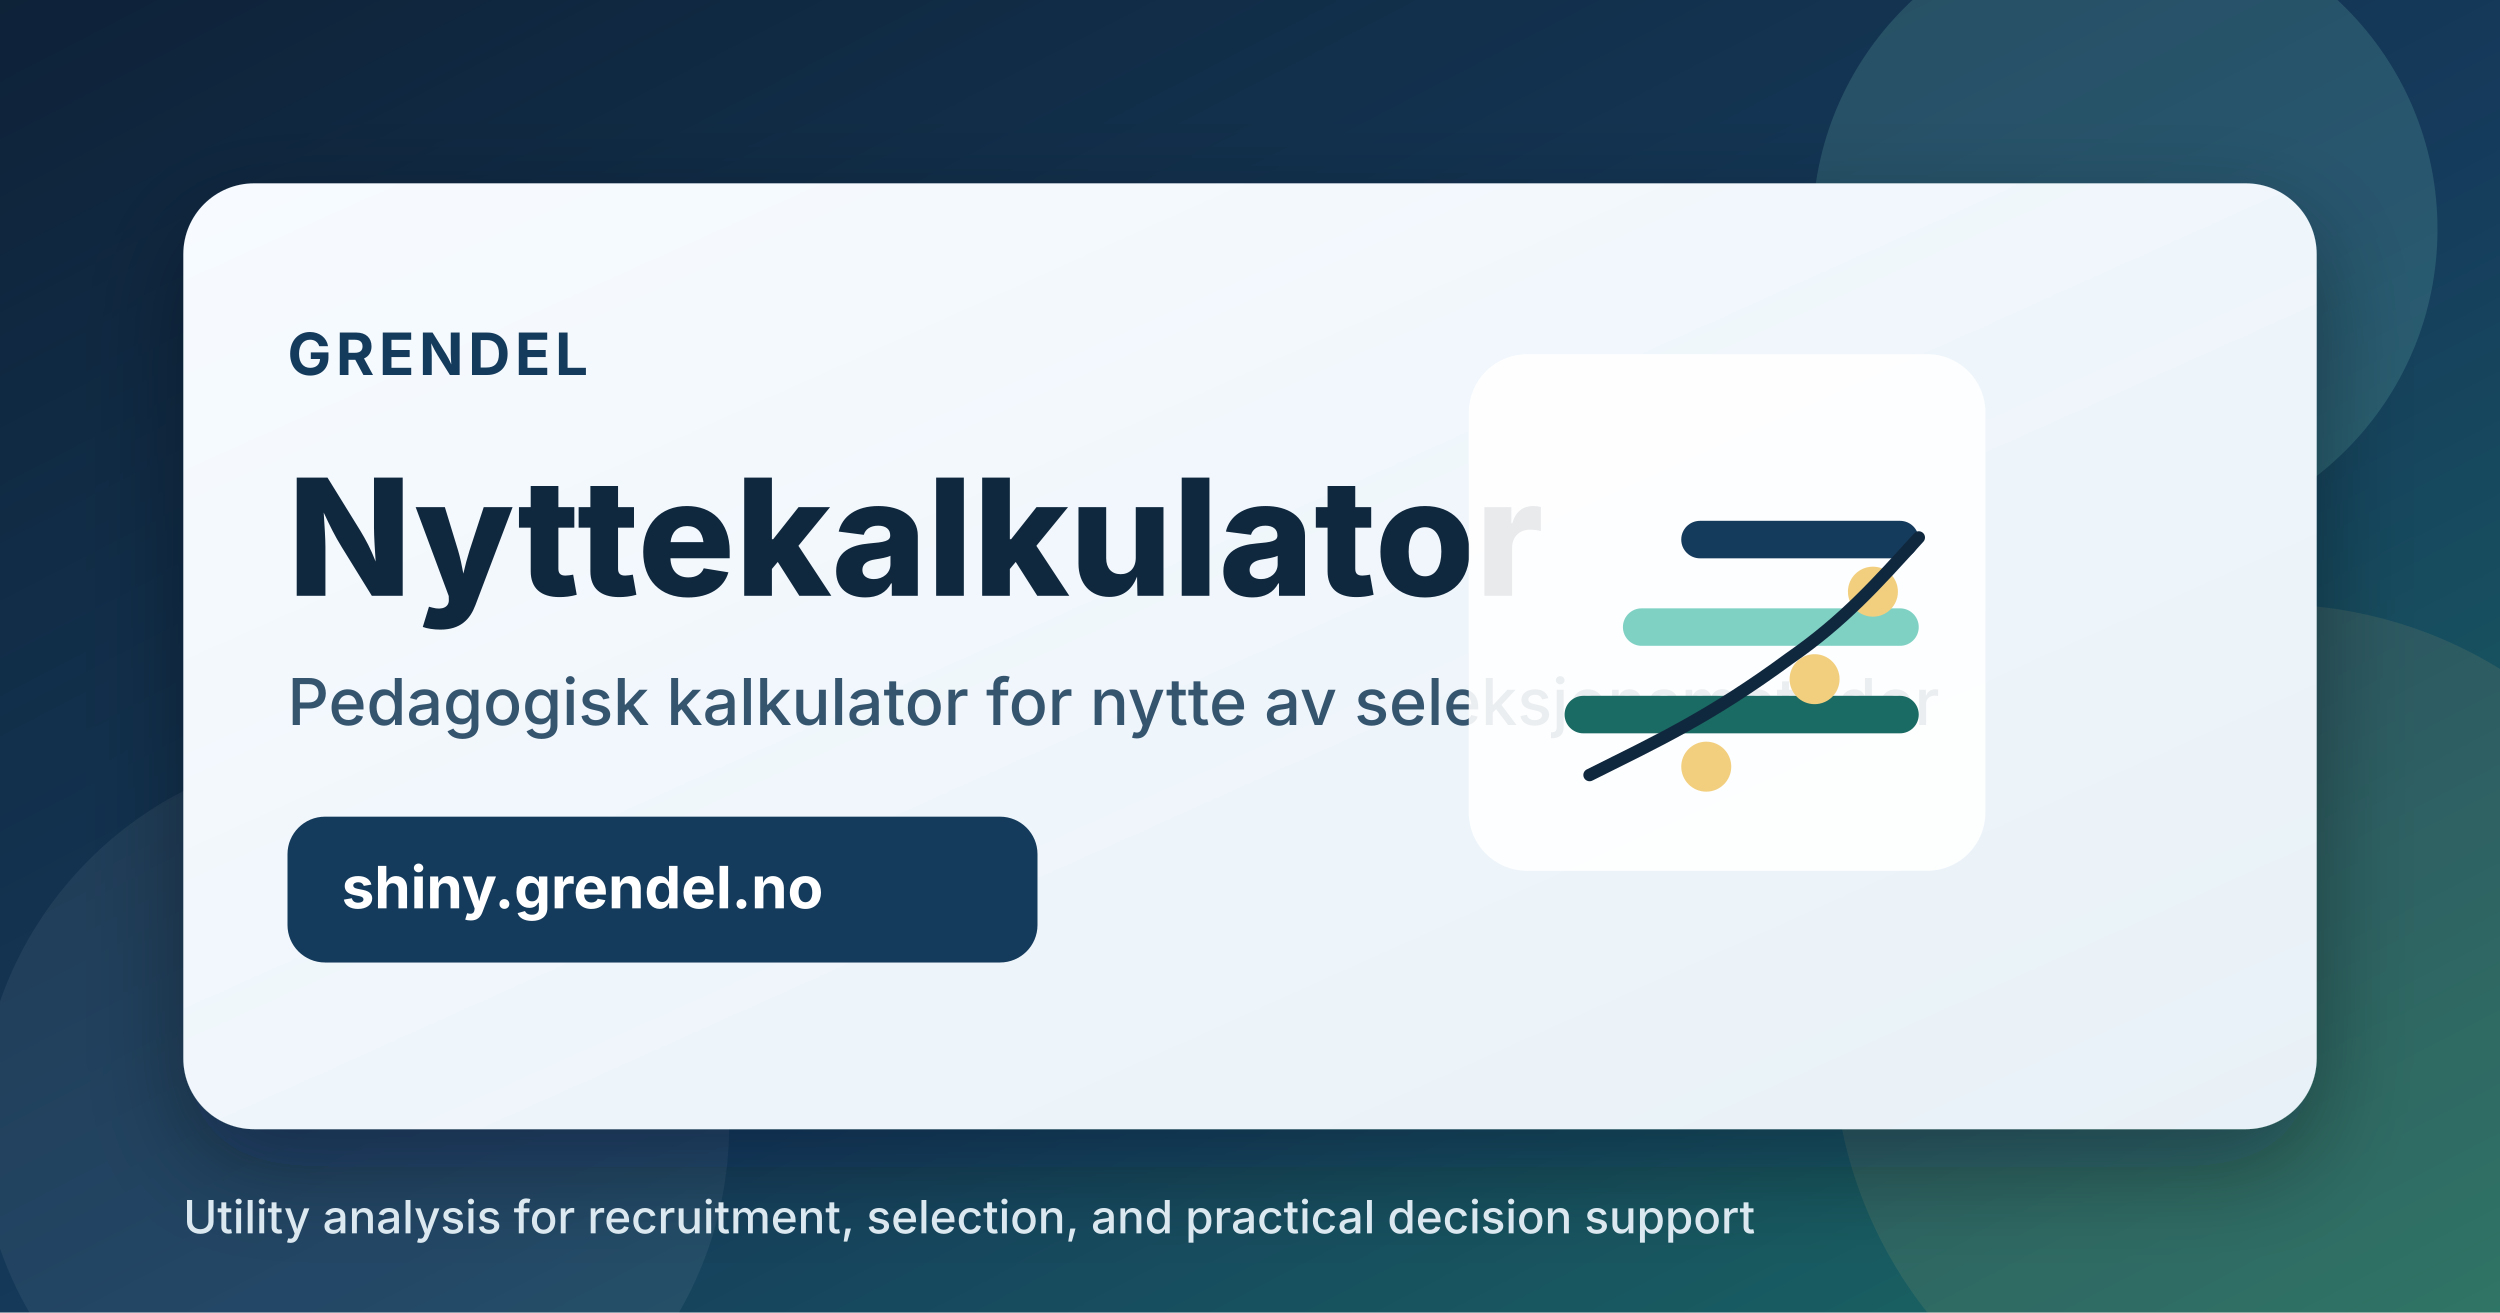
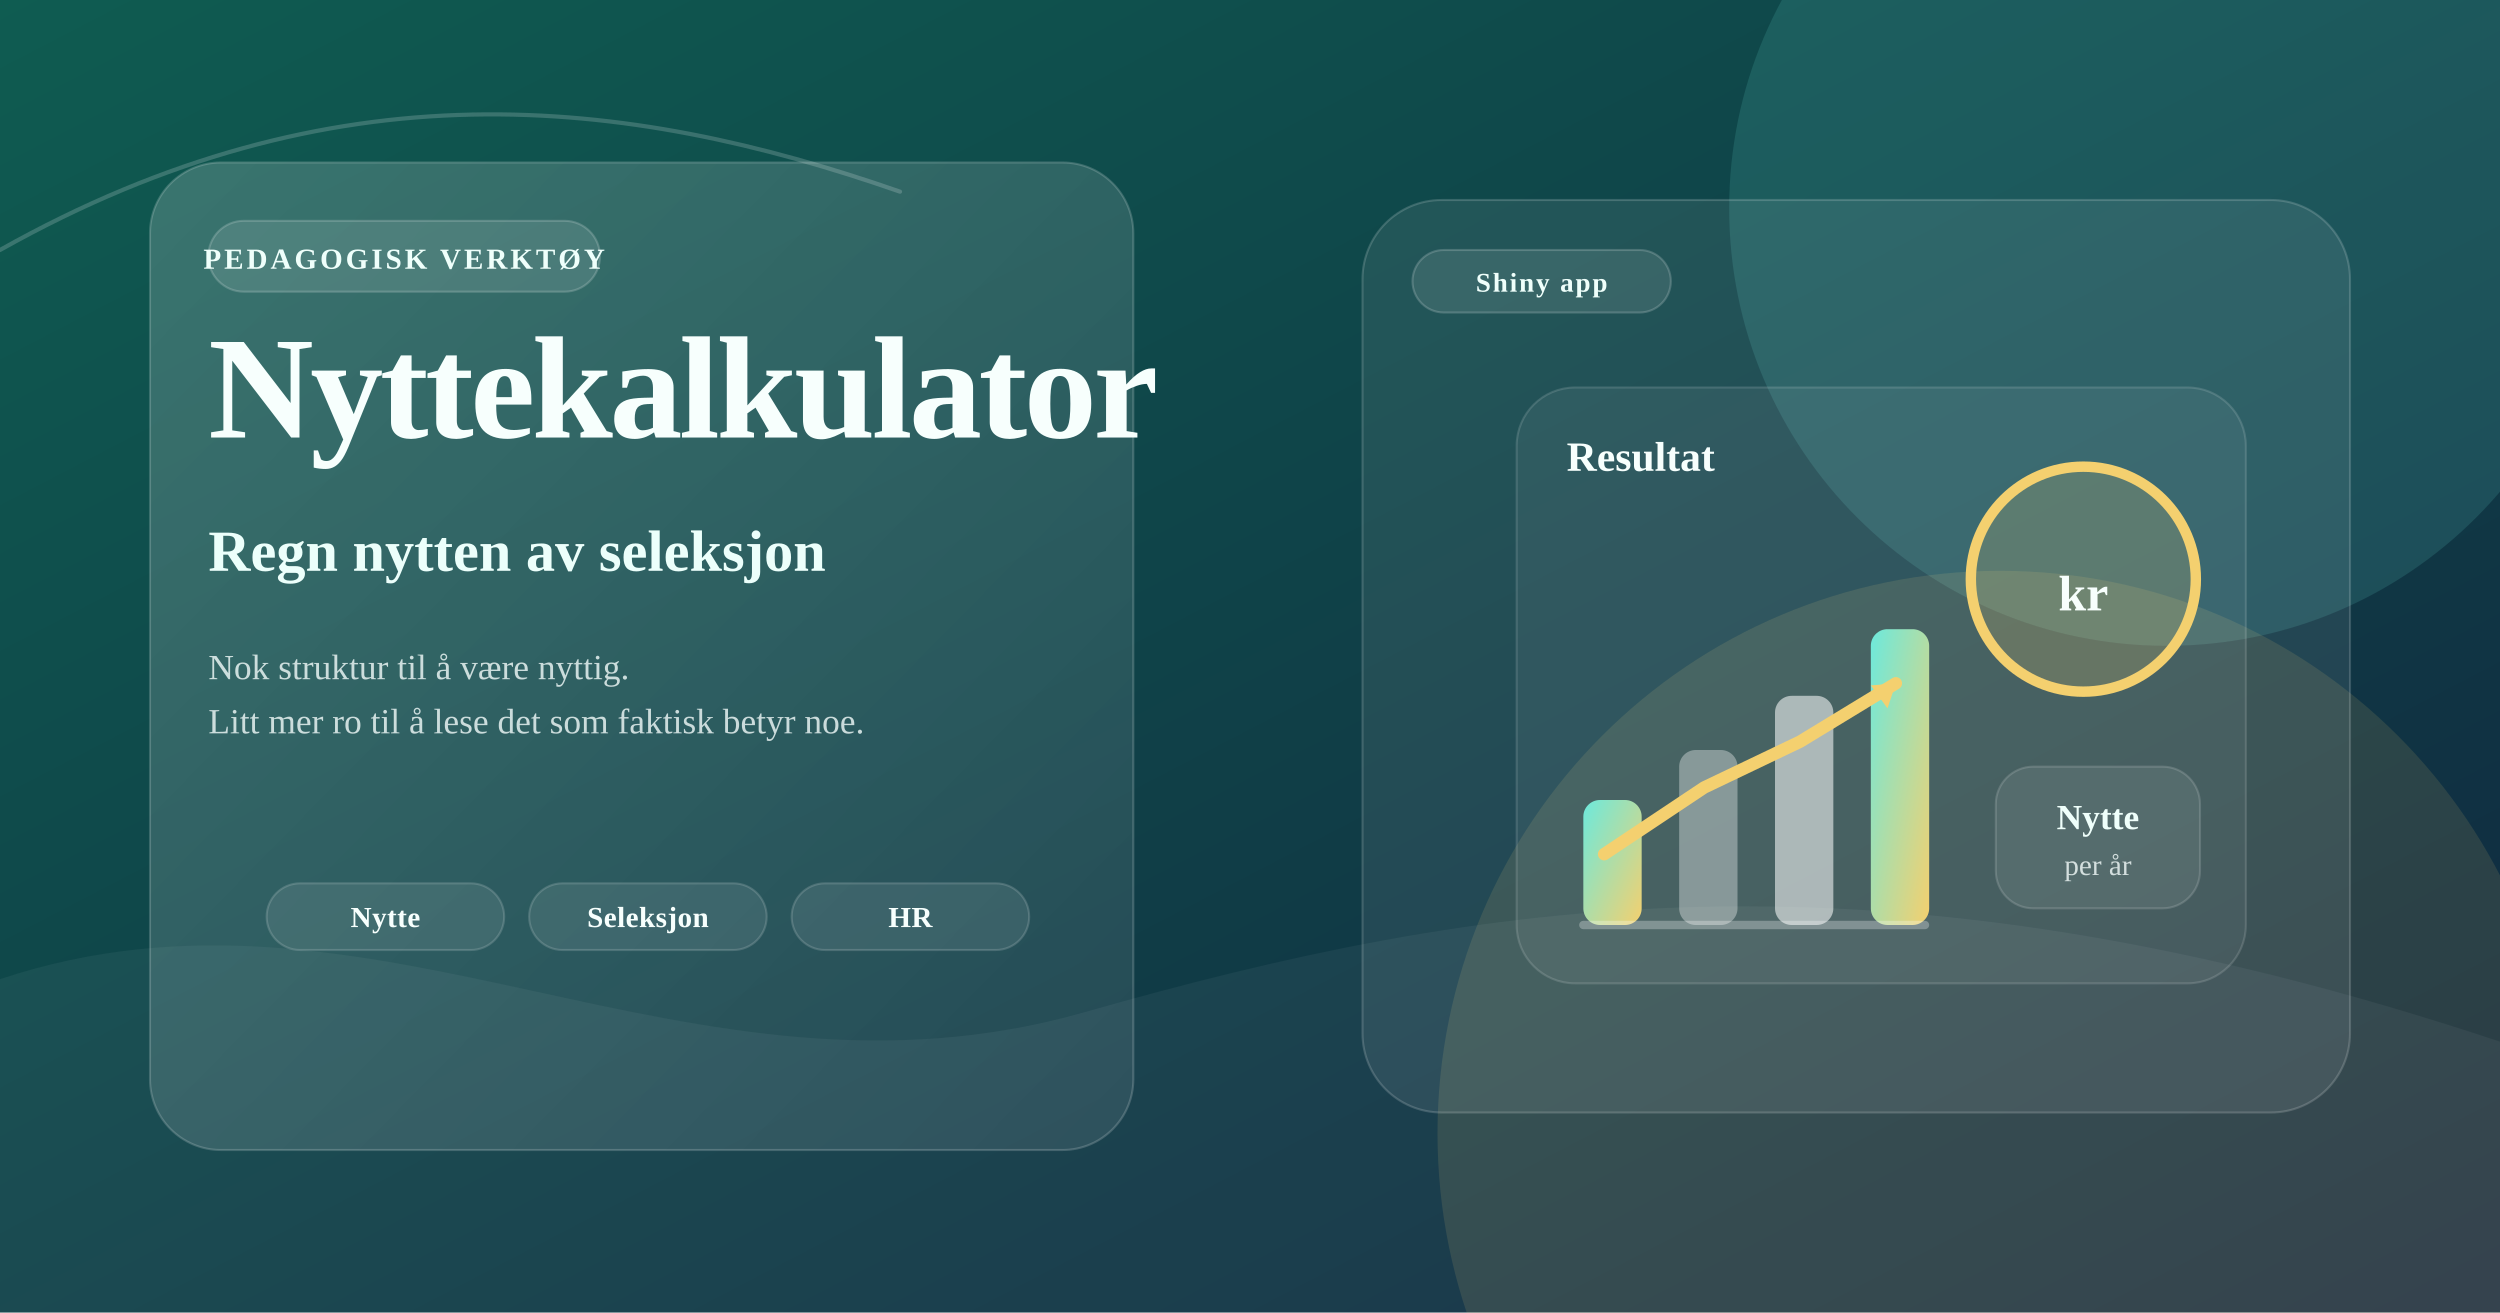
- <svg xmlns="http://www.w3.org/2000/svg" width="1200" height="630" viewBox="0 0 1200 630">
+ <svg xmlns="http://www.w3.org/2000/svg" viewBox="0 0 1200 630" role="img" aria-labelledby="title desc">
  <defs>
    <linearGradient id="bg" x1="0" y1="0" x2="1" y2="1">
-       <stop offset="0%" stop-color="#0e2238" />
-       <stop offset="55%" stop-color="#153b5c" />
-       <stop offset="100%" stop-color="#1a6b63" />
+       <stop offset="0%" stop-color="#0f5c51" />
+       <stop offset="100%" stop-color="#10263f" />
    </linearGradient>
-     <linearGradient id="card" x1="0" y1="0" x2="1" y2="1">
-       <stop offset="0%" stop-color="#f7fbff" />
-       <stop offset="100%" stop-color="#e8f1f7" />
+     <linearGradient id="panel" x1="0" y1="0" x2="1" y2="1">
+       <stop offset="0%" stop-color="#ffffff" stop-opacity="0.18" />
+       <stop offset="100%" stop-color="#ffffff" stop-opacity="0.08" />
    </linearGradient>
-     <filter id="shadow" x="-20%" y="-20%" width="140%" height="140%">
-       <feDropShadow dx="0" dy="18" stdDeviation="24" flood-color="#07111d" flood-opacity="0.35" />
-     </filter>
+     <linearGradient id="accent" x1="0" y1="0" x2="1" y2="1">
+       <stop offset="0%" stop-color="#6de9dc" />
+       <stop offset="100%" stop-color="#f4d06f" />
+     </linearGradient>
  </defs>
  <rect width="1200" height="630" fill="url(#bg)" />
-   <circle cx="1020" cy="110" r="150" fill="#7fd1c4" opacity="0.18" />
-   <circle cx="1090" cy="500" r="210" fill="#f2cf7f" opacity="0.10" />
-   <circle cx="170" cy="540" r="180" fill="#ffffff" opacity="0.06" />
-   <rect x="88" y="88" width="1024" height="454" rx="34" fill="url(#card)" filter="url(#shadow)" />
-   <text x="138" y="180" fill="#153b5c" font-family="Inter, Avenir, Helvetica, Arial, sans-serif" font-size="28" font-weight="700" letter-spacing="0.08em">GRENDEL</text>
-   <text x="138" y="286" fill="#10283e" font-family="Inter, Avenir, Helvetica, Arial, sans-serif" font-size="78" font-weight="800">Nyttekalkulator</text>
-   <text x="138" y="348" fill="#35556f" font-family="Inter, Avenir, Helvetica, Arial, sans-serif" font-size="31" font-weight="500">Pedagogisk kalkulator for nytte av seleksjonsmetoder</text>
-   <g transform="translate(138 392)">
-     <rect x="0" y="0" width="360" height="70" rx="18" fill="#153b5c" />
-     <text x="26" y="44" fill="#ffffff" font-family="Inter, Avenir, Helvetica, Arial, sans-serif" font-size="28" font-weight="700">shiny.grendel.no</text>
-   </g>
-   <g transform="translate(705 170)">
-     <rect x="0" y="0" width="248" height="248" rx="28" fill="#ffffff" opacity="0.9" />
-     <g transform="translate(34 34)">
-       <rect x="12" y="130" width="170" height="18" rx="9" fill="#1a6b63" />
-       <rect x="40" y="88" width="142" height="18" rx="9" fill="#7fd1c4" />
-       <rect x="68" y="46" width="114" height="18" rx="9" fill="#153b5c" />
-       <circle cx="80" cy="164" r="12" fill="#f2cf7f" />
-       <circle cx="132" cy="122" r="12" fill="#f2cf7f" />
-       <circle cx="160" cy="80" r="12" fill="#f2cf7f" />
-       <path d="M24 168 C56 152, 82 140, 120 112 C146 94, 162 76, 182 54" fill="none" stroke="#10283e" stroke-width="6" stroke-linecap="round" />
+   <circle cx="1040" cy="100" r="210" fill="#6de9dc" opacity="0.14" />
+   <circle cx="960" cy="544" r="270" fill="#f4d06f" opacity="0.12" />
+   <path d="M0 470 C180 410, 330 540, 520 486 S900 400, 1200 500 L1200 630 L0 630 Z" fill="rgba(255,255,255,0.05)" />
+   <path d="M0 120 C160 30, 300 46, 432 92" fill="none" stroke="rgba(255,255,255,0.18)" stroke-width="2" stroke-linecap="round" />
+   <g transform="translate(72,78)">
+     <rect x="0" y="0" width="472" height="474" rx="34" fill="url(#panel)" stroke="rgba(255,255,255,0.18)" />
+     <rect x="28" y="28" width="188" height="34" rx="17" fill="rgba(255,255,255,0.11)" stroke="rgba(255,255,255,0.18)" />
+     <text x="122" y="51" text-anchor="middle" fill="#effffb" font-size="14" font-weight="800" letter-spacing="1.4">PEDAGOGISK VERKTØY</text>
+     <text x="28" y="132" fill="#f7fffd" font-size="70" font-weight="900" letter-spacing="-1.6">Nyttekalkulator</text>
+     <text x="28" y="196" fill="#ecfffb" font-size="28" font-weight="700">Regn nytten av seleksjon</text>
+     <text x="28" y="248" fill="rgba(247,255,253,0.78)" font-size="17" font-weight="500">Nok struktur til å være nyttig.</text>
+     <text x="28" y="274" fill="rgba(247,255,253,0.78)" font-size="17" font-weight="500">Litt mer ro til å lese det som faktisk betyr noe.</text>
+     <g transform="translate(28,346)">
+       <g transform="translate(28,0)">
+         <rect x="0" y="0" rx="16" width="114" height="32" fill="rgba(255,255,255,0.09)" stroke="rgba(255,255,255,0.16)" />
+         <text x="57" y="21" text-anchor="middle" fill="#f7fffd" font-size="14" font-weight="700" letter-spacing="0.2">Nytte</text>
+       </g>
+       <g transform="translate(154,0)">
+         <rect x="0" y="0" rx="16" width="114" height="32" fill="rgba(255,255,255,0.09)" stroke="rgba(255,255,255,0.16)" />
+         <text x="57" y="21" text-anchor="middle" fill="#f7fffd" font-size="14" font-weight="700" letter-spacing="0.2">Seleksjon</text>
+       </g>
+       <g transform="translate(280,0)">
+         <rect x="0" y="0" rx="16" width="114" height="32" fill="rgba(255,255,255,0.09)" stroke="rgba(255,255,255,0.16)" />
+         <text x="57" y="21" text-anchor="middle" fill="#f7fffd" font-size="14" font-weight="700" letter-spacing="0.2">HR</text>
+       </g>
    </g>
  </g>
-   <text x="88" y="592" fill="#dce8ef" font-family="Inter, Avenir, Helvetica, Arial, sans-serif" font-size="22" font-weight="500">Utility analysis for recruitment, selection, and practical decision support</text>
+   <g transform="translate(654,96)">
+     <rect x="0" y="0" width="474" height="438" rx="38" fill="rgba(255,255,255,0.08)" stroke="rgba(255,255,255,0.17)" />
+     <rect x="24" y="24" width="124" height="30" rx="15" fill="rgba(255,255,255,0.10)" stroke="rgba(255,255,255,0.18)" />
+     <text x="86" y="44" text-anchor="middle" fill="#effffb" font-size="13" font-weight="800" letter-spacing="0.9">Shiny app</text>
+     <g transform="translate(74,90)">
+       <rect x="0" y="0" width="350" height="286" rx="28" fill="rgba(255,255,255,0.06)" stroke="rgba(255,255,255,0.14)" />
+       <text x="24" y="40" fill="#f7fffd" font-size="20" font-weight="800">Resultat</text>
+       <g transform="translate(32,72)">
+         <rect x="0" y="126" width="28" height="60" rx="8" fill="url(#accent)" />
+         <rect x="46" y="102" width="28" height="84" rx="8" fill="rgba(255,255,255,0.35)" />
+         <rect x="92" y="76" width="28" height="110" rx="8" fill="rgba(255,255,255,0.55)" />
+         <rect x="138" y="44" width="28" height="142" rx="8" fill="url(#accent)" />
+         <path d="M0 186 L164 186" stroke="rgba(255,255,255,0.28)" stroke-width="4" stroke-linecap="round" />
+         <path d="M10 152 L58 120 L104 98 L150 70" fill="none" stroke="#f4d06f" stroke-width="6" stroke-linecap="round" stroke-linejoin="round" />
+         <polygon points="150,70 138,71 146,82" fill="#f4d06f" />
+       </g>
+       <circle cx="272" cy="92" r="54" fill="rgba(244,208,111,0.18)" stroke="#f4d06f" stroke-width="5" />
+       <text x="272" y="107" text-anchor="middle" fill="#f7fffd" font-size="24" font-weight="900">kr</text>
+       <rect x="230" y="182" width="98" height="68" rx="18" fill="rgba(255,255,255,0.08)" stroke="rgba(255,255,255,0.15)" />
+       <text x="279" y="212" text-anchor="middle" fill="#effffb" font-size="17" font-weight="800">Nytte</text>
+       <text x="279" y="234" text-anchor="middle" fill="rgba(247,255,253,0.78)" font-size="14">per år</text>
+     </g>
+   </g>
</svg>
